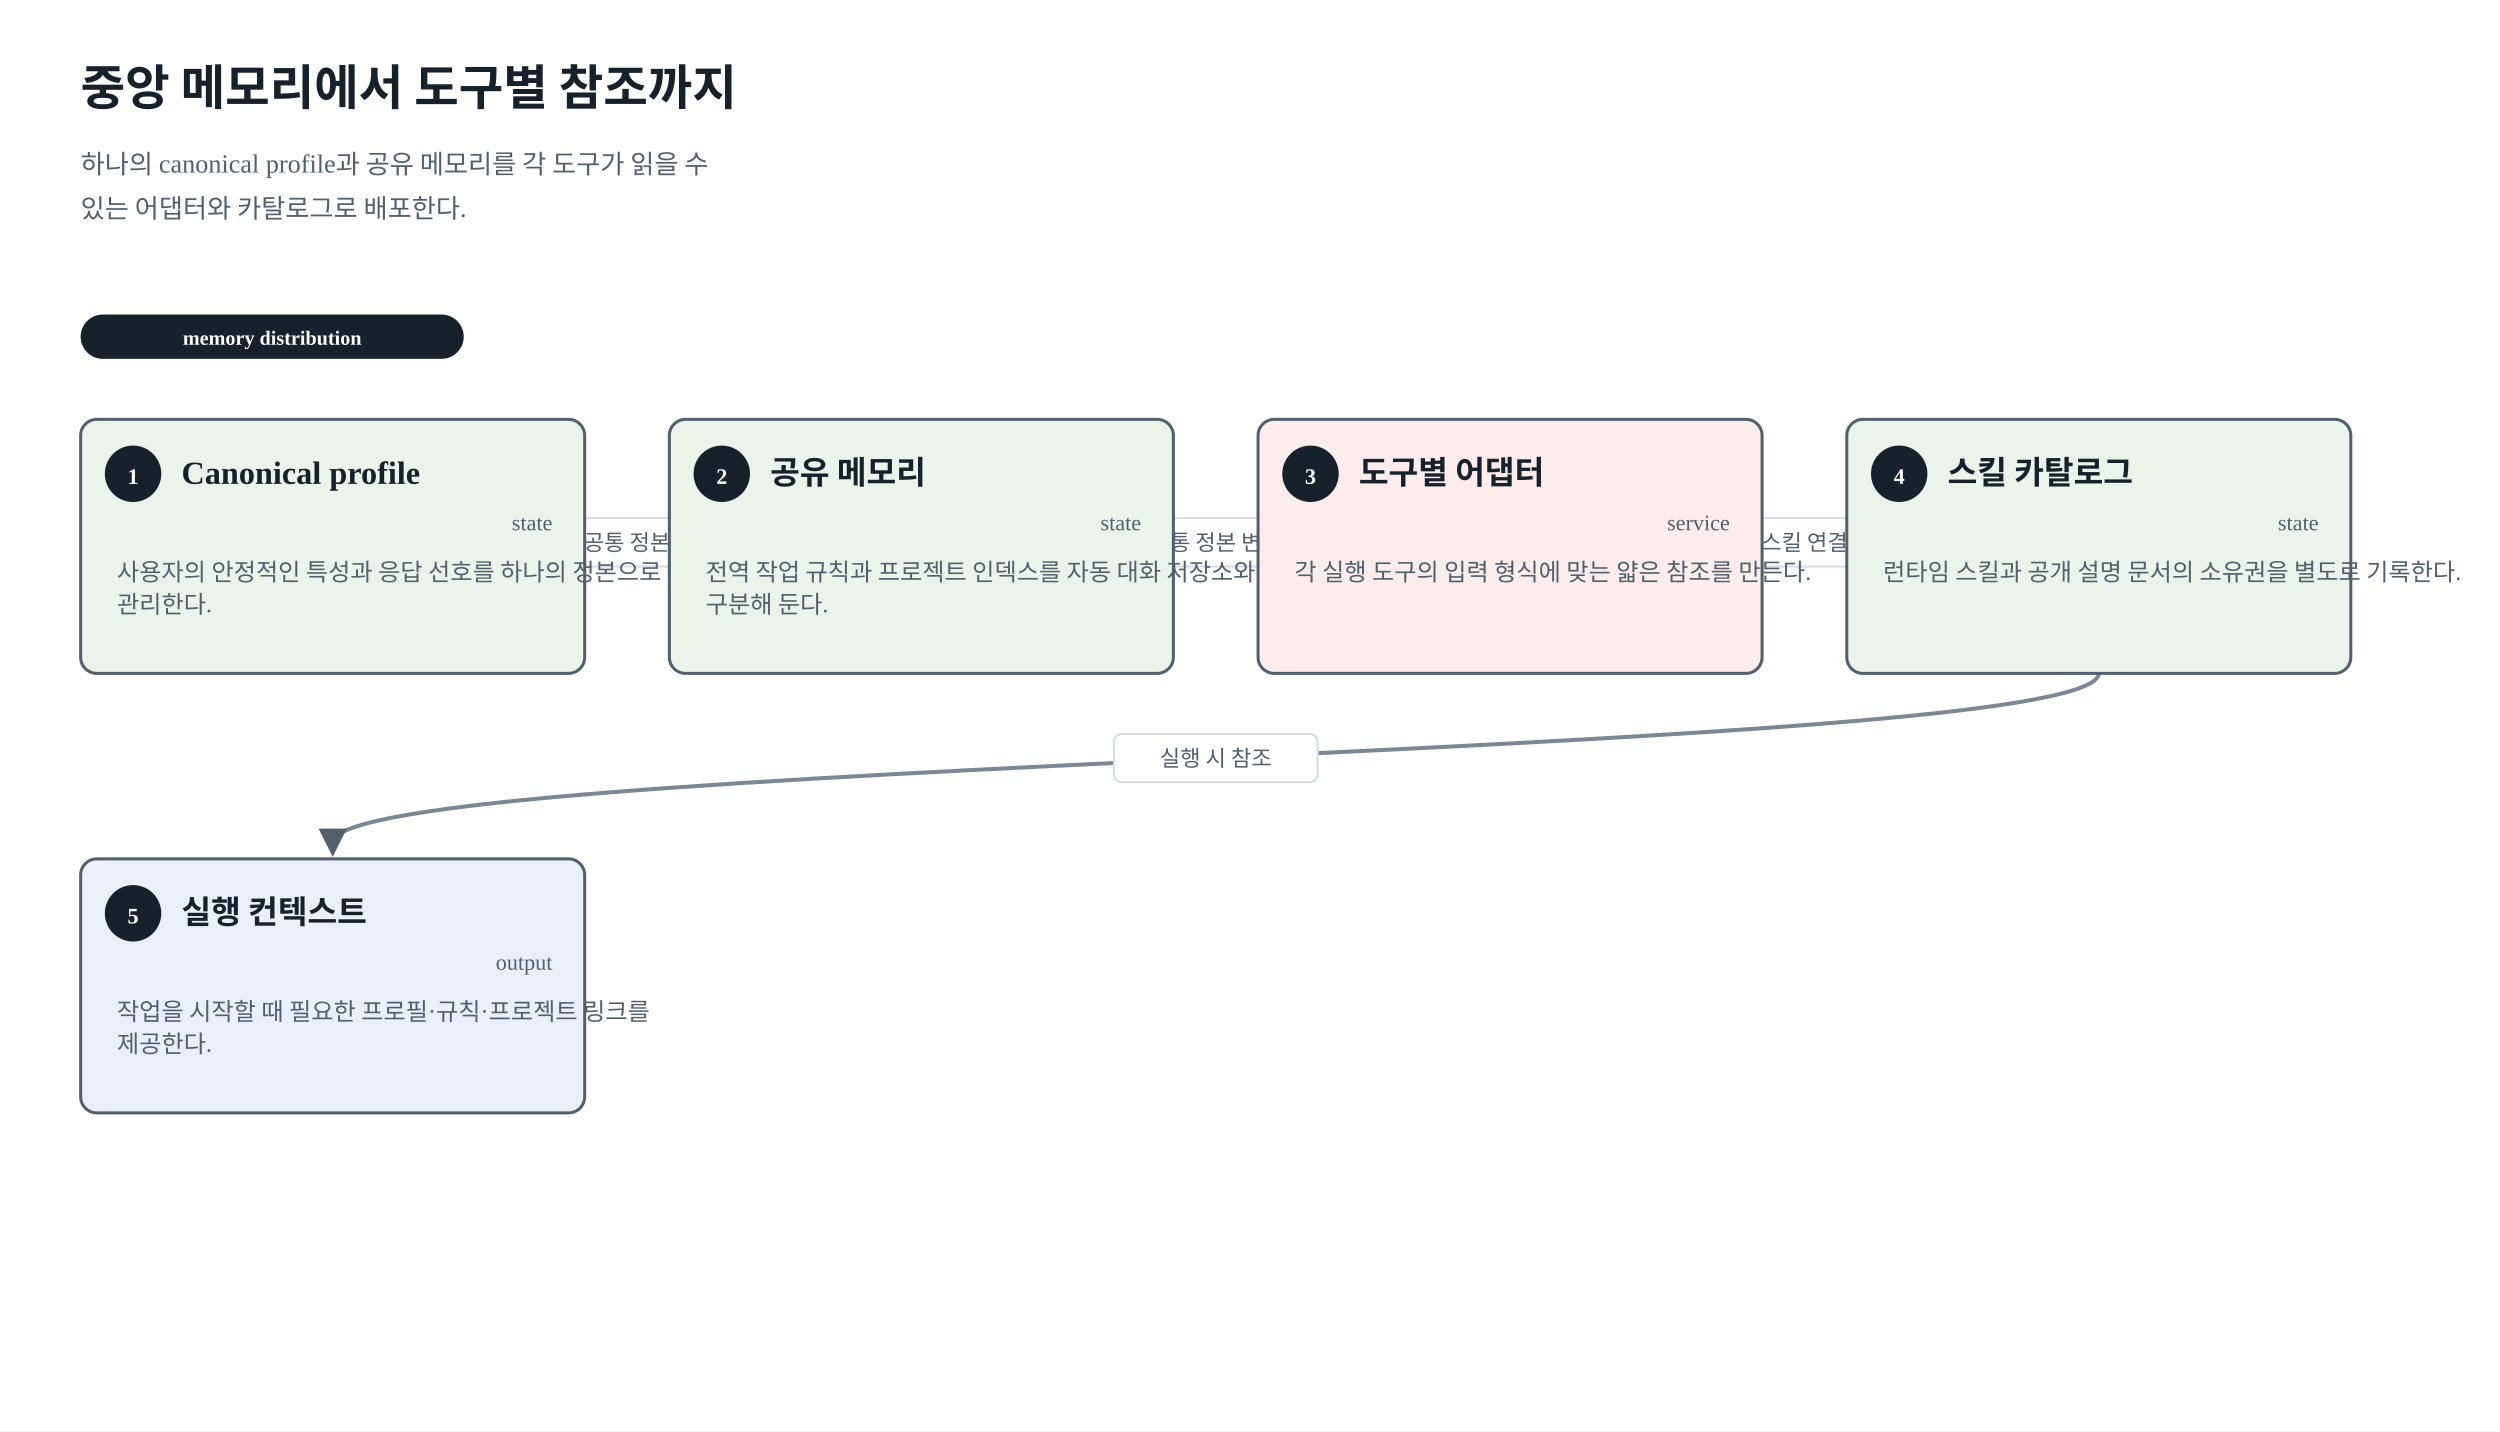
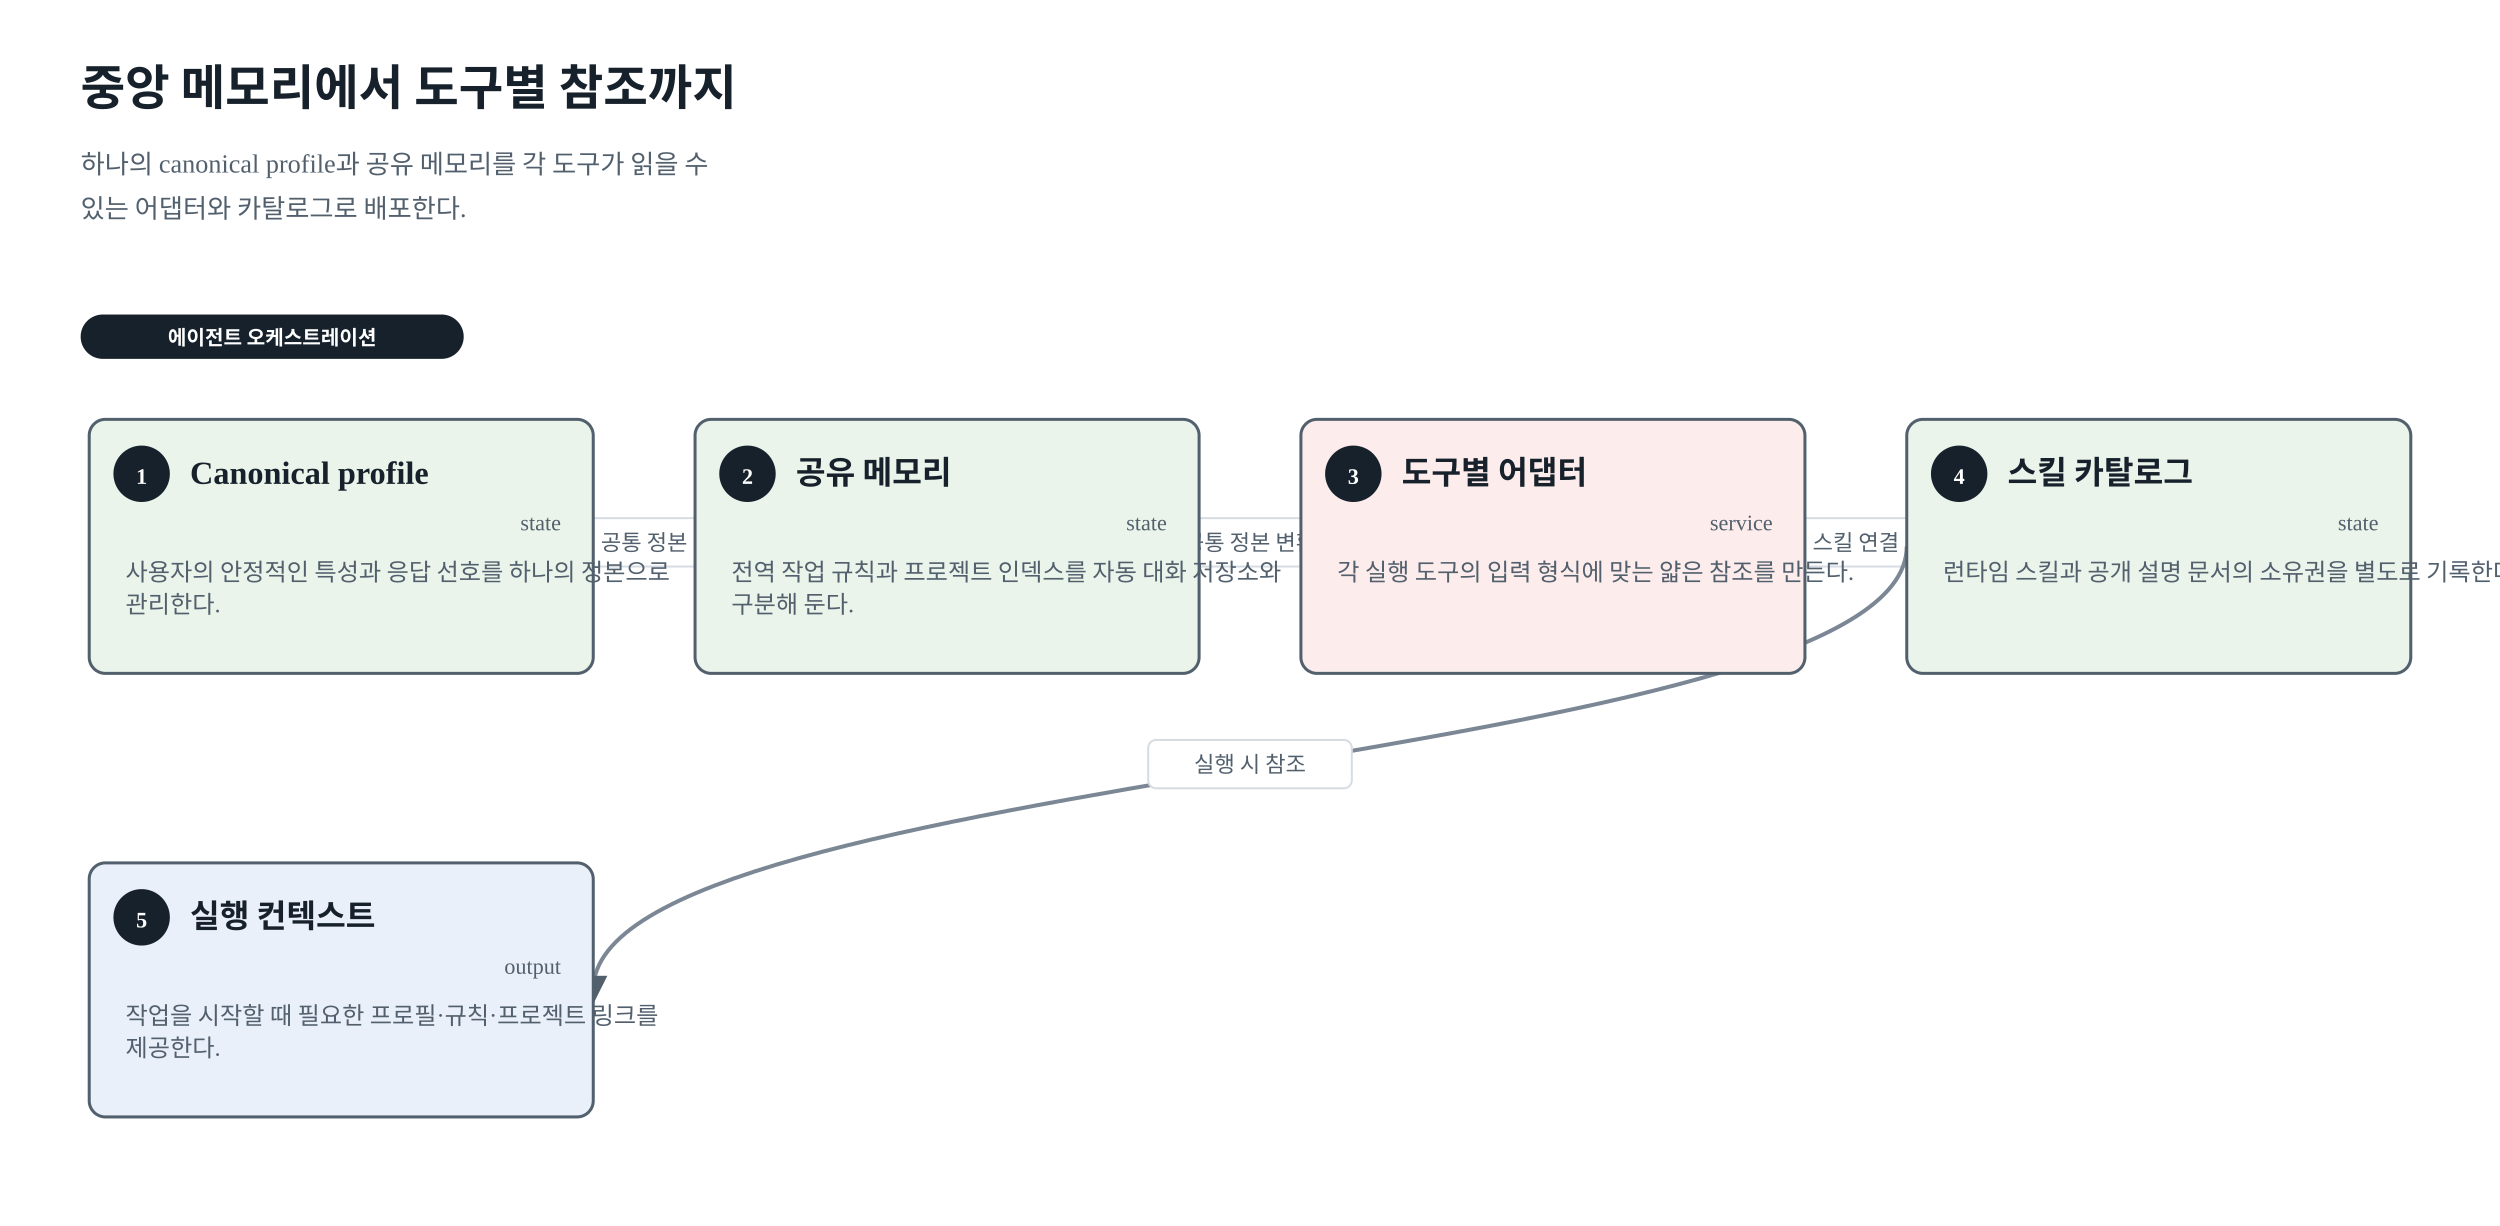
- <svg xmlns="http://www.w3.org/2000/svg" viewBox="0 0 1240 710" role="img" aria-labelledby="system-map-title system-map-desc">
+ <svg xmlns="http://www.w3.org/2000/svg" viewBox="0 0 1240 608" role="img" aria-labelledby="system-map-title system-map-desc">
  <defs>
    <marker id="system-map-arrow" viewBox="0 0 10 10" refX="5" refY="5" markerWidth="7" markerHeight="7" orient="auto-start-reverse">
      <path d="M 0 0 L 10 5 L 0 10 z" fill="#52606d" />
    </marker>
  </defs>
-   <rect width="1240" height="710" fill="#ffffff" />
+   <rect width="1240" height="608" fill="#ffffff" />
  <text fill="#17212b" font-size="24" font-weight="700">
    <tspan x="40" y="52">중앙 메모리에서 도구별 참조까지</tspan>
  </text>
  <text fill="#52606d" font-size="13">
    <tspan x="40" y="86">하나의 canonical profile과 공유 메모리를 각 도구가 읽을 수</tspan>
    <tspan x="40" y="108">있는 어댑터와 카탈로그로 배포한다.</tspan>
  </text>
  <rect x="40" y="156" width="190" height="22" rx="11" fill="#17212b" />
-   <text x="135" y="171" text-anchor="middle" fill="#ffffff" font-size="10" font-weight="700">memory distribution</text>
+   <text x="135" y="171" text-anchor="middle" fill="#ffffff" font-size="10" font-weight="700">에이전트 오케스트레이션</text>
  <g data-flow="flow-01">
-     <path d="M 290 271 L 324 271" fill="none" stroke="#7b8794" stroke-width="2" marker-end="url(#system-map-arrow)" />
-     <rect x="271.5" y="257" width="79" height="24" rx="4" fill="#ffffff" stroke="#d6dce2" />
-     <text x="311" y="273" text-anchor="middle" fill="#52606d" font-size="11">공통 정본</text>
+     <path d="M 294.25 271 C 294.25 299, 344.75 243, 344.75 271" fill="none" stroke="#7b8794" stroke-width="2" marker-end="url(#system-map-arrow)" />
+     <rect x="280" y="257" width="79" height="24" rx="4" fill="#ffffff" stroke="#d6dce2" />
+     <text x="319.5" y="273" text-anchor="middle" fill="#52606d" font-size="11">공통 정본</text>
  </g>
  <g data-flow="flow-02">
-     <path d="M 582 271 L 616 271" fill="none" stroke="#7b8794" stroke-width="2" marker-end="url(#system-map-arrow)" />
-     <rect x="547" y="257" width="112" height="24" rx="4" fill="#ffffff" stroke="#d6dce2" />
-     <text x="603" y="273" text-anchor="middle" fill="#52606d" font-size="11">공통 정본 변환</text>
+     <path d="M 594.75 271 C 594.75 299, 645.25 243, 645.25 271" fill="none" stroke="#7b8794" stroke-width="2" marker-end="url(#system-map-arrow)" />
+     <rect x="564" y="257" width="112" height="24" rx="4" fill="#ffffff" stroke="#d6dce2" />
+     <text x="620" y="273" text-anchor="middle" fill="#52606d" font-size="11">공통 정본 변환</text>
  </g>
  <g data-flow="flow-03">
-     <path d="M 874 271 L 908 271" fill="none" stroke="#7b8794" stroke-width="2" marker-end="url(#system-map-arrow)" />
-     <rect x="855.5" y="257" width="79" height="24" rx="4" fill="#ffffff" stroke="#d6dce2" />
-     <text x="895" y="273" text-anchor="middle" fill="#52606d" font-size="11">스킬 연결</text>
+     <path d="M 895.25 271 C 895.25 299, 945.75 243, 945.75 271" fill="none" stroke="#7b8794" stroke-width="2" marker-end="url(#system-map-arrow)" />
+     <rect x="881" y="257" width="79" height="24" rx="4" fill="#ffffff" stroke="#d6dce2" />
+     <text x="920.5" y="273" text-anchor="middle" fill="#52606d" font-size="11">스킬 연결</text>
  </g>
  <g data-flow="flow-04">
-     <path d="M 1041 334 C 1041 376, 165 376, 165 418" fill="none" stroke="#7b8794" stroke-width="2" marker-end="url(#system-map-arrow)" />
-     <rect x="552.5" y="364" width="101" height="24" rx="4" fill="#ffffff" stroke="#d6dce2" />
-     <text x="603" y="380" text-anchor="middle" fill="#52606d" font-size="11">실행 시 참조</text>
+     <path d="M 945.75 271 C 945.75 381, 294.25 381, 294.25 491" fill="none" stroke="#7b8794" stroke-width="2" marker-end="url(#system-map-arrow)" />
+     <rect x="569.5" y="367" width="101" height="24" rx="4" fill="#ffffff" stroke="#d6dce2" />
+     <text x="620" y="383" text-anchor="middle" fill="#52606d" font-size="11">실행 시 참조</text>
  </g>
  <g data-node="canonical-profile">
-     <rect x="40" y="208" width="250" height="126" rx="8" fill="#eaf4ea" stroke="#52606d" stroke-width="1.5" />
-     <circle cx="66" cy="235" r="14" fill="#17212b" />
-     <text x="66" y="240" text-anchor="middle" fill="#ffffff" font-size="11" font-weight="700">1</text>
-     <text x="90" y="240" fill="#17212b" font-size="16" font-weight="700">Canonical profile</text>
-     <text x="274" y="263" text-anchor="end" fill="#52606d" font-size="11">state</text>
-     <text x="58" y="286" fill="#52606d" font-size="12">
-       <tspan x="58" y="288">사용자의 안정적인 특성과 응답 선호를 하나의 정본으로</tspan>
-       <tspan x="58" y="304">관리한다.</tspan>
+     <rect x="44.25" y="208" width="250" height="126" rx="8" fill="#eaf4ea" stroke="#52606d" stroke-width="1.5" />
+     <circle cx="70.25" cy="235" r="14" fill="#17212b" />
+     <text x="70.25" y="240" text-anchor="middle" fill="#ffffff" font-size="11" font-weight="700">1</text>
+     <text x="94.25" y="240" fill="#17212b" font-size="16" font-weight="700">Canonical profile</text>
+     <text x="278.25" y="263" text-anchor="end" fill="#52606d" font-size="11">state</text>
+     <text x="62.25" y="286" fill="#52606d" font-size="12">
+       <tspan x="62.25" y="288">사용자의 안정적인 특성과 응답 선호를 하나의 정본으로</tspan>
+       <tspan x="62.25" y="304">관리한다.</tspan>
    </text>
  </g>
  <g data-node="shared-memory">
-     <rect x="332" y="208" width="250" height="126" rx="8" fill="#eaf4ea" stroke="#52606d" stroke-width="1.5" />
-     <circle cx="358" cy="235" r="14" fill="#17212b" />
-     <text x="358" y="240" text-anchor="middle" fill="#ffffff" font-size="11" font-weight="700">2</text>
-     <text x="382" y="240" fill="#17212b" font-size="16" font-weight="700">공유 메모리</text>
-     <text x="566" y="263" text-anchor="end" fill="#52606d" font-size="11">state</text>
-     <text x="350" y="286" fill="#52606d" font-size="12">
-       <tspan x="350" y="288">전역 작업 규칙과 프로젝트 인덱스를 자동 대화 저장소와</tspan>
-       <tspan x="350" y="304">구분해 둔다.</tspan>
+     <rect x="344.75" y="208" width="250" height="126" rx="8" fill="#eaf4ea" stroke="#52606d" stroke-width="1.5" />
+     <circle cx="370.75" cy="235" r="14" fill="#17212b" />
+     <text x="370.75" y="240" text-anchor="middle" fill="#ffffff" font-size="11" font-weight="700">2</text>
+     <text x="394.75" y="240" fill="#17212b" font-size="16" font-weight="700">공유 메모리</text>
+     <text x="578.75" y="263" text-anchor="end" fill="#52606d" font-size="11">state</text>
+     <text x="362.75" y="286" fill="#52606d" font-size="12">
+       <tspan x="362.75" y="288">전역 작업 규칙과 프로젝트 인덱스를 자동 대화 저장소와</tspan>
+       <tspan x="362.75" y="304">구분해 둔다.</tspan>
    </text>
  </g>
  <g data-node="tool-adapter">
-     <rect x="624" y="208" width="250" height="126" rx="8" fill="#fceceb" stroke="#52606d" stroke-width="1.5" />
-     <circle cx="650" cy="235" r="14" fill="#17212b" />
-     <text x="650" y="240" text-anchor="middle" fill="#ffffff" font-size="11" font-weight="700">3</text>
-     <text x="674" y="240" fill="#17212b" font-size="16" font-weight="700">도구별 어댑터</text>
-     <text x="858" y="263" text-anchor="end" fill="#52606d" font-size="11">service</text>
-     <text x="642" y="286" fill="#52606d" font-size="12">
-       <tspan x="642" y="288">각 실행 도구의 입력 형식에 맞는 얇은 참조를 만든다.</tspan>
+     <rect x="645.25" y="208" width="250" height="126" rx="8" fill="#fceceb" stroke="#52606d" stroke-width="1.5" />
+     <circle cx="671.25" cy="235" r="14" fill="#17212b" />
+     <text x="671.25" y="240" text-anchor="middle" fill="#ffffff" font-size="11" font-weight="700">3</text>
+     <text x="695.25" y="240" fill="#17212b" font-size="16" font-weight="700">도구별 어댑터</text>
+     <text x="879.25" y="263" text-anchor="end" fill="#52606d" font-size="11">service</text>
+     <text x="663.25" y="286" fill="#52606d" font-size="12">
+       <tspan x="663.25" y="288">각 실행 도구의 입력 형식에 맞는 얇은 참조를 만든다.</tspan>
    </text>
  </g>
  <g data-node="skill-catalog">
-     <rect x="916" y="208" width="250" height="126" rx="8" fill="#eaf4ea" stroke="#52606d" stroke-width="1.5" />
-     <circle cx="942" cy="235" r="14" fill="#17212b" />
-     <text x="942" y="240" text-anchor="middle" fill="#ffffff" font-size="11" font-weight="700">4</text>
-     <text x="966" y="240" fill="#17212b" font-size="16" font-weight="700">스킬 카탈로그</text>
-     <text x="1150" y="263" text-anchor="end" fill="#52606d" font-size="11">state</text>
-     <text x="934" y="286" fill="#52606d" font-size="12">
-       <tspan x="934" y="288">런타임 스킬과 공개 설명 문서의 소유권을 별도로 기록한다.</tspan>
+     <rect x="945.75" y="208" width="250" height="126" rx="8" fill="#eaf4ea" stroke="#52606d" stroke-width="1.5" />
+     <circle cx="971.75" cy="235" r="14" fill="#17212b" />
+     <text x="971.75" y="240" text-anchor="middle" fill="#ffffff" font-size="11" font-weight="700">4</text>
+     <text x="995.75" y="240" fill="#17212b" font-size="16" font-weight="700">스킬 카탈로그</text>
+     <text x="1179.75" y="263" text-anchor="end" fill="#52606d" font-size="11">state</text>
+     <text x="963.75" y="286" fill="#52606d" font-size="12">
+       <tspan x="963.75" y="288">런타임 스킬과 공개 설명 문서의 소유권을 별도로 기록한다.</tspan>
    </text>
  </g>
  <g data-node="runtime-context">
-     <rect x="40" y="426" width="250" height="126" rx="8" fill="#eaf0fa" stroke="#52606d" stroke-width="1.5" />
-     <circle cx="66" cy="453" r="14" fill="#17212b" />
-     <text x="66" y="458" text-anchor="middle" fill="#ffffff" font-size="11" font-weight="700">5</text>
-     <text x="90" y="458" fill="#17212b" font-size="16" font-weight="700">실행 컨텍스트</text>
-     <text x="274" y="481" text-anchor="end" fill="#52606d" font-size="11">output</text>
-     <text x="58" y="504" fill="#52606d" font-size="12">
-       <tspan x="58" y="506">작업을 시작할 때 필요한 프로필·규칙·프로젝트 링크를</tspan>
-       <tspan x="58" y="522">제공한다.</tspan>
+     <rect x="44.25" y="428" width="250" height="126" rx="8" fill="#eaf0fa" stroke="#52606d" stroke-width="1.5" />
+     <circle cx="70.25" cy="455" r="14" fill="#17212b" />
+     <text x="70.25" y="460" text-anchor="middle" fill="#ffffff" font-size="11" font-weight="700">5</text>
+     <text x="94.25" y="460" fill="#17212b" font-size="16" font-weight="700">실행 컨텍스트</text>
+     <text x="278.25" y="483" text-anchor="end" fill="#52606d" font-size="11">output</text>
+     <text x="62.25" y="506" fill="#52606d" font-size="12">
+       <tspan x="62.25" y="508">작업을 시작할 때 필요한 프로필·규칙·프로젝트 링크를</tspan>
+       <tspan x="62.25" y="524">제공한다.</tspan>
    </text>
  </g>
</svg>
